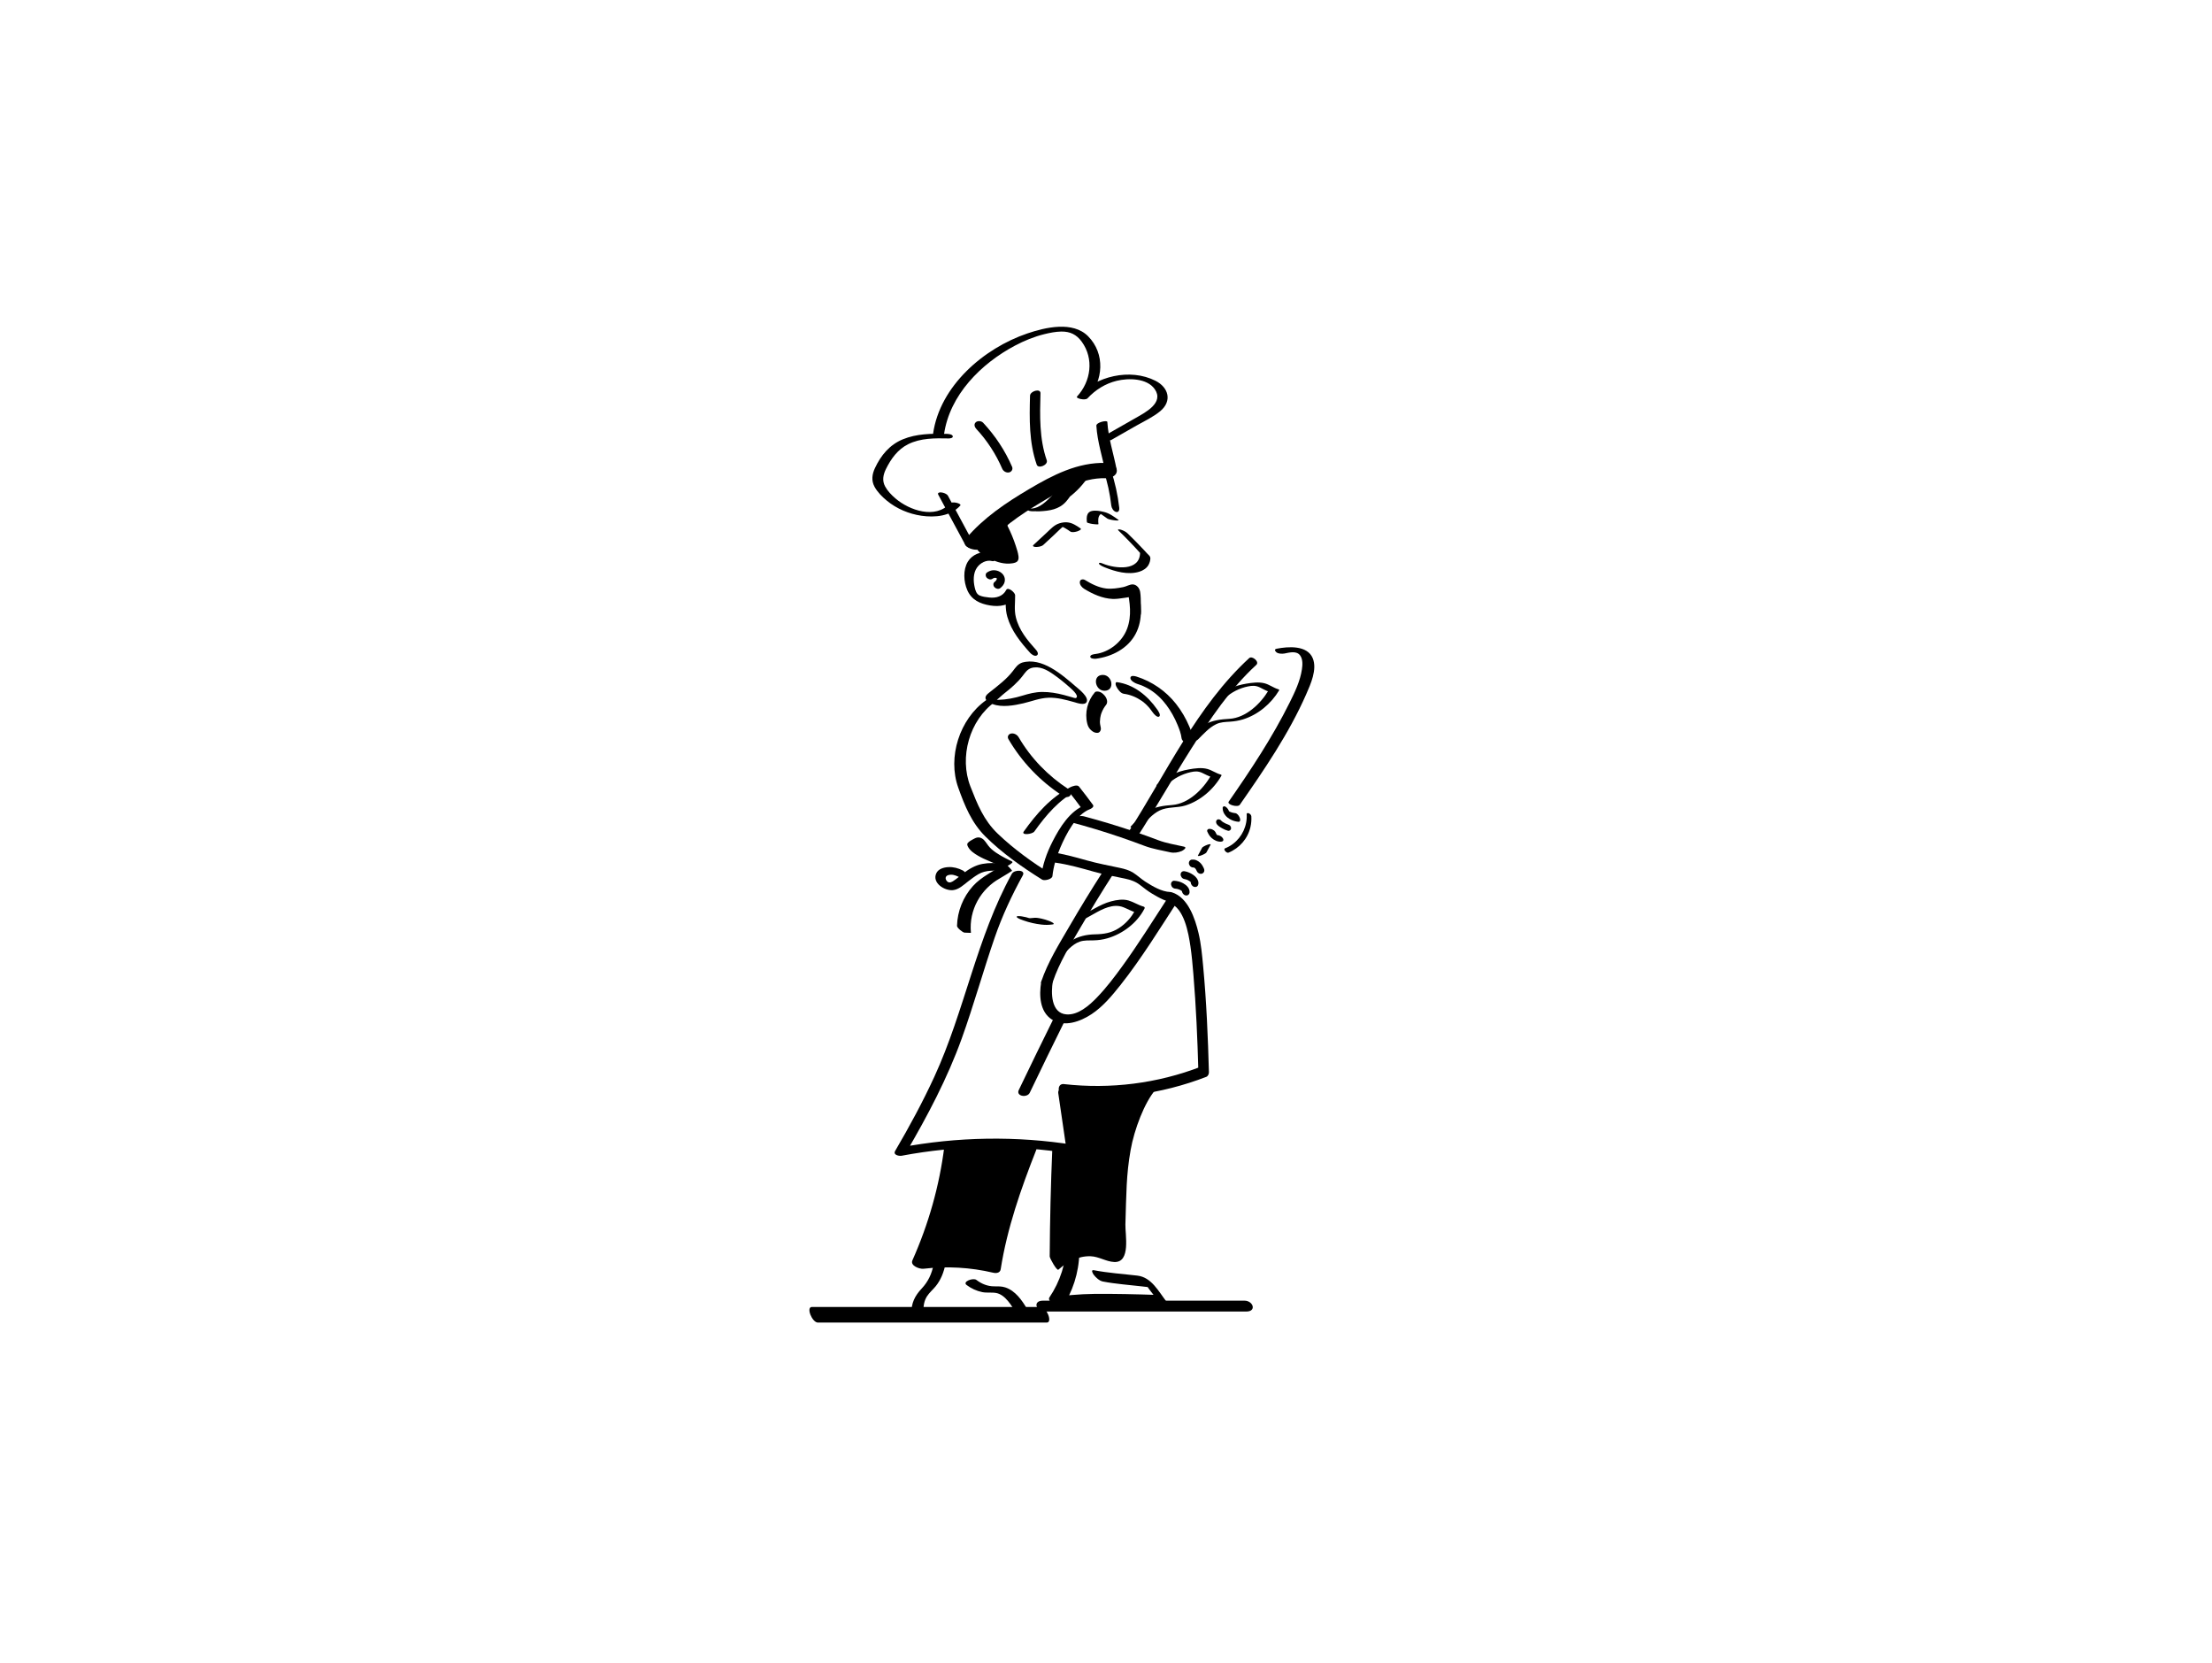
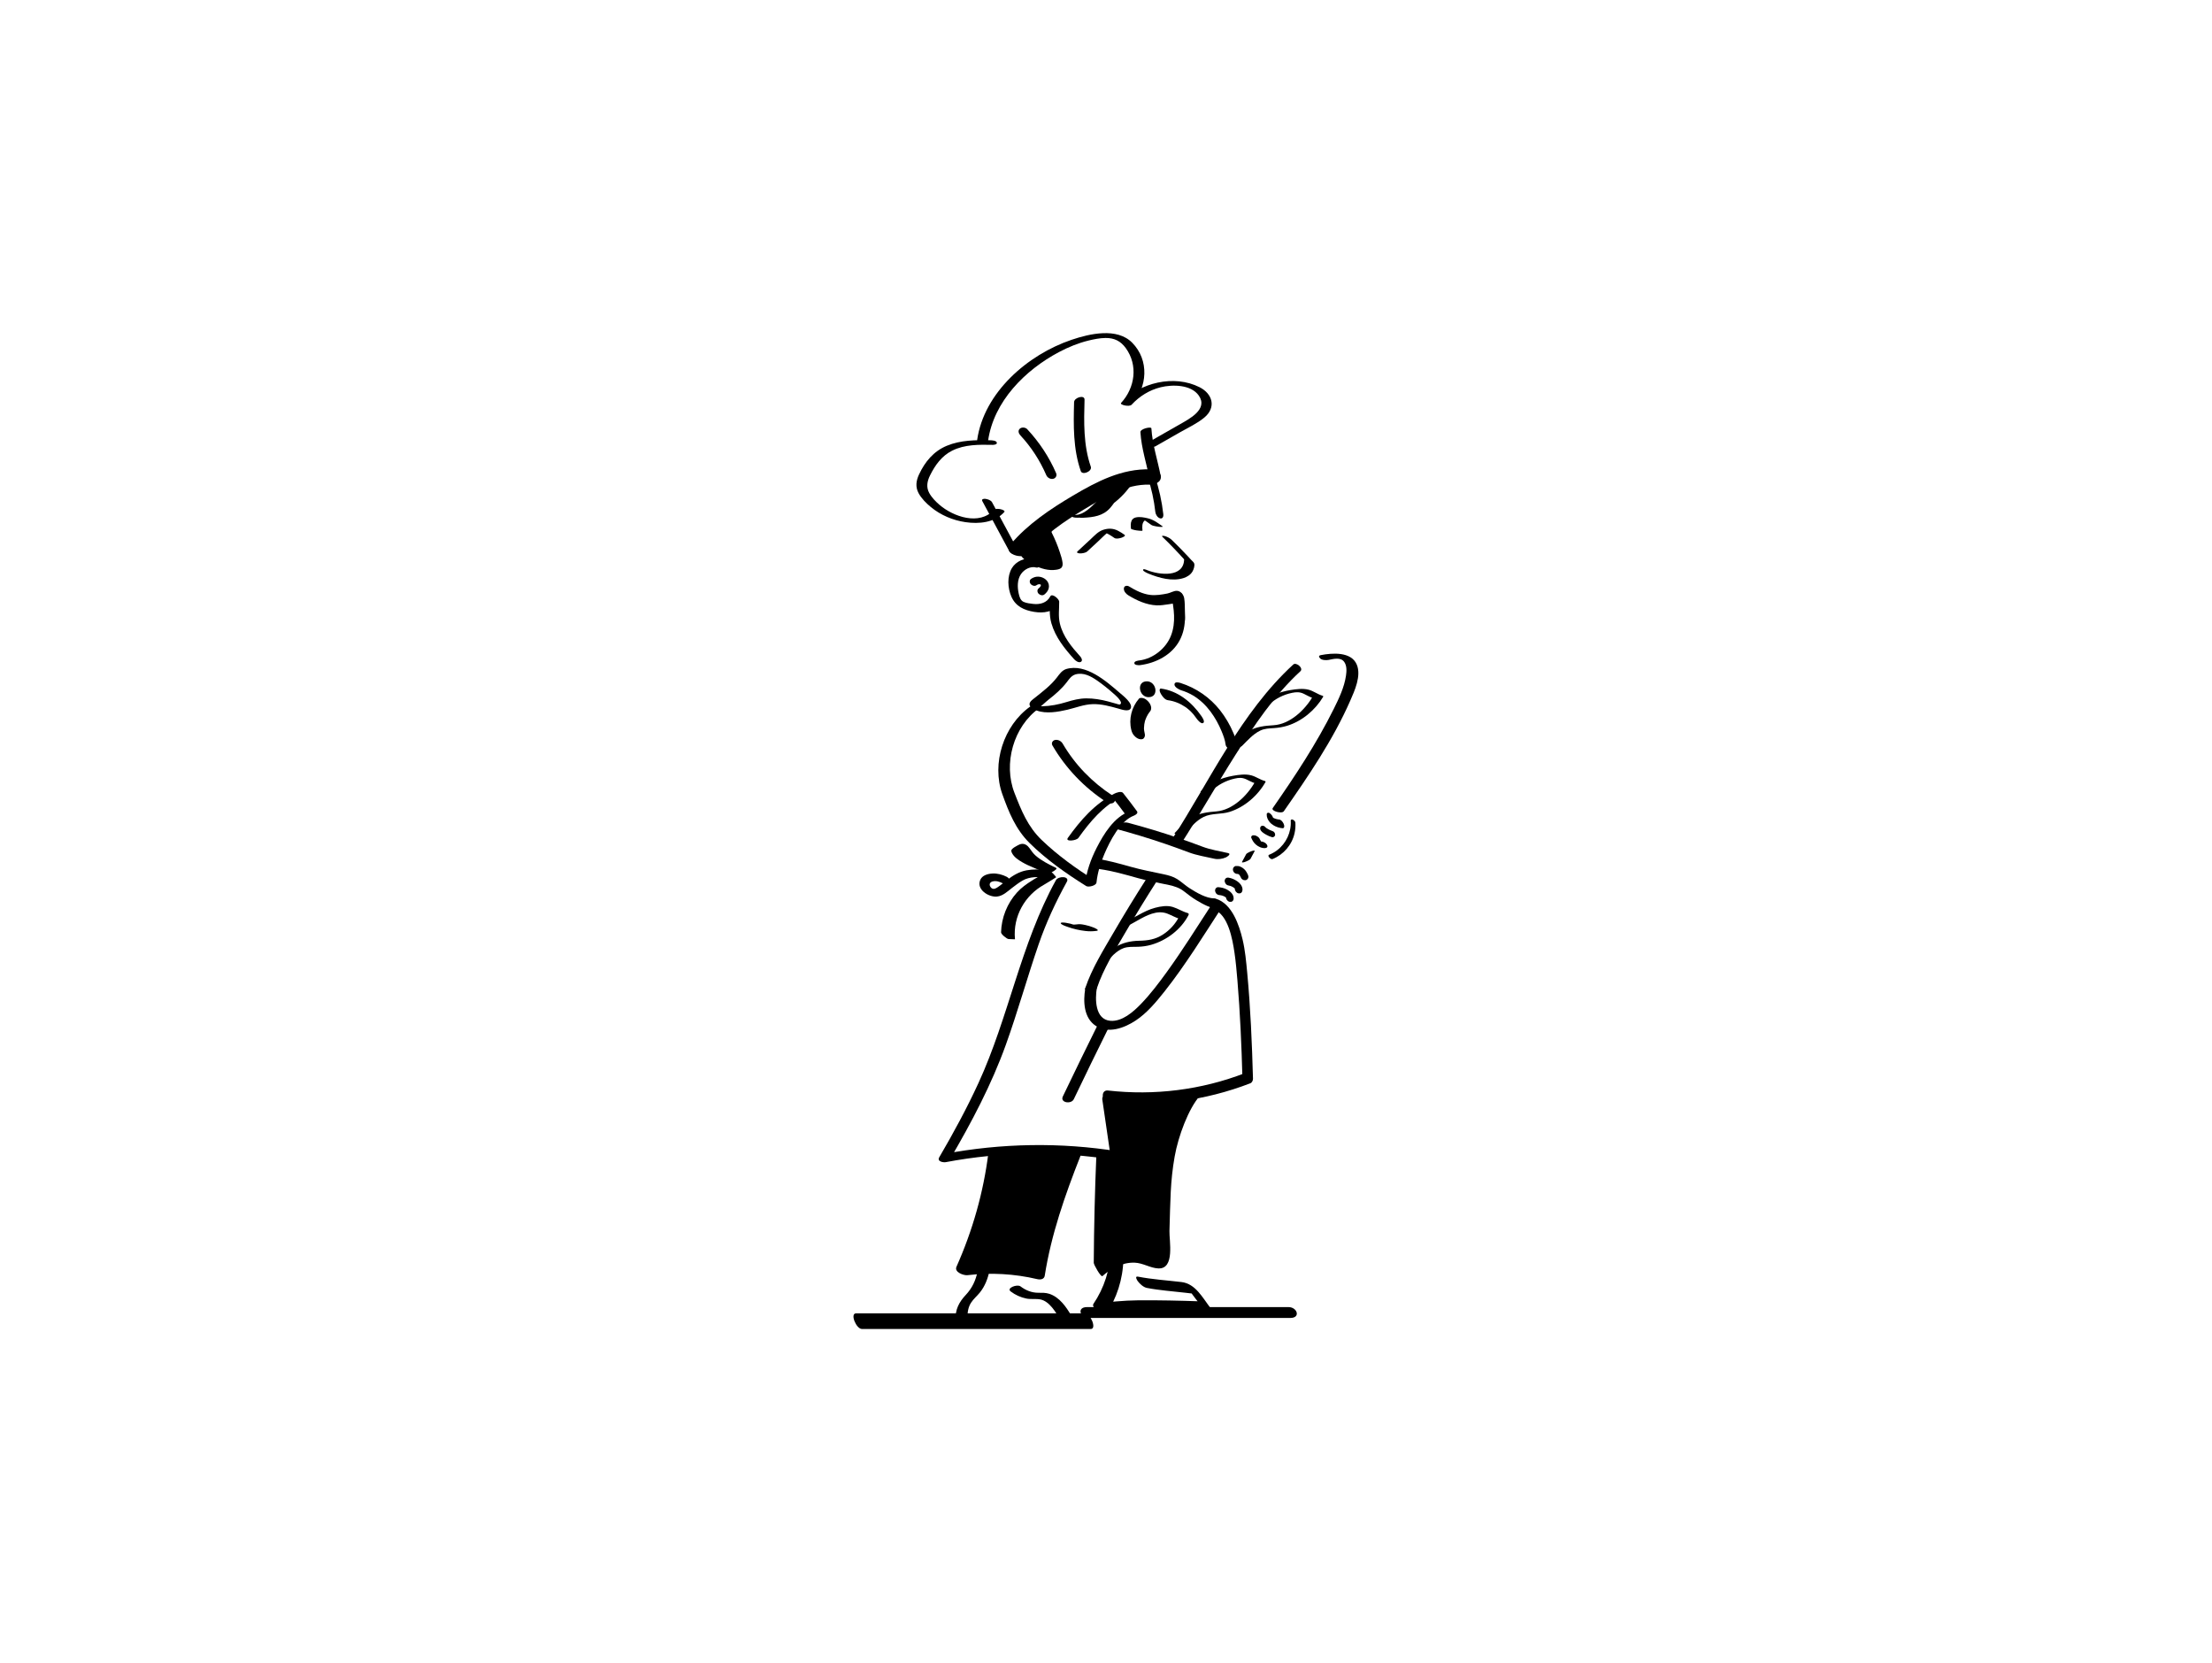
- <svg xmlns="http://www.w3.org/2000/svg" version="1.1" width="330.881" height="248.614" viewBox="0 0 330.881 248.614">
+ <svg xmlns="http://www.w3.org/2000/svg" version="1.1" width="330.881" height="248.614" viewBox="-6.59 -0.96 330.881 248.614">
  <defs>
    <clipPath id="clip_1">
      <path transform="matrix(1,0,0,-1,0,248.614)" d="M0 248.614H330.881V0H0Z" />
    </clipPath>
  </defs>
  <g>
    <g clip-path="url(#clip_1)">
      <path transform="matrix(1,0,0,-1,153.1267,137.6552)" d="M0 0C.857-.307 1.76-.506 2.664-.609 3.191-.669 3.729-.669 4.254-.596 4.361-.582 4.565-.581 4.468-.424 4.395-.353 4.312-.296 4.219-.254 4.088-.179 3.951-.116 3.808-.065 3.427 .082 3.033 .203 2.634 .287 2.509 .311 2.384 .335 2.26 .359 2.068 .394 1.876 .411 1.682 .41 1.489 .384 1.295 .365 1.1 .359 1.019 .356 .879 .331 .801 .357 .856 .355 .91 .353 .965 .351 .934 .352 .904 .353 .874 .355 .828 .358 .783 .361 .737 .365 .692 .369 .647 .374 .602 .379 .399 .4 .945 .329 .744 .361 .699 .368 .655 .376 .61 .383 .91 .324 .99 .309 .85 .337L.806 .346C.776 .353 .747 .359 .717 .366 .825 .34 .932 .313 1.039 .286 .996 .299 .951 .31 .907 .322 .677 .384 1.379 .174 1.115 .261 1.064 .277 1.013 .295 .963 .313 .587 .448 .167 .547-.227 .609-.376 .638-.526 .654-.677 .655-.778 .666-.878 .66-.978 .636L-1.053 .577C-1.034 .483-.977 .417-.882 .379-.613 .206-.298 .107 0 0" />
      <path transform="matrix(1,0,0,-1,169.9973,125.3444)" d="M0 0C2.834 4.402 5.399 8.971 8.202 13.393 11.018 17.837 14.029 22.342 17.928 25.92 18.445 26.394 17.294 27.325 16.87 26.936 9.044 19.756 4.432 9.652-1.24 .844-1.58 .316-.338-.524 0 0" />
      <path transform="matrix(1,0,0,-1,157.4795,146.8417)" d="M0 0C.967 2.897 2.669 5.613 4.199 8.236 5.76 10.914 7.381 13.561 9.057 16.17 9.532 16.908 7.813 16.994 7.473 16.466 5.757 13.796 4.1 11.088 2.505 8.345 .966 5.697-.755 2.957-1.73 .036-1.962-.66-.208-.624 0 0" />
      <path transform="matrix(1,0,0,-1,185.4476,120.3591)" d="M0 0C3.66 5.255 7.349 10.642 9.936 16.529 10.6 18.042 11.614 20.257 10.917 21.929 10.094 23.904 7.221 23.682 5.54 23.35 5.146 23.273 5.247 23.049 5.453 22.843 5.711 22.585 6.358 22.567 6.689 22.632 7.446 22.781 8.515 23.08 9.042 22.329 9.449 21.749 9.398 20.938 9.301 20.275 9.048 18.537 8.249 16.871 7.475 15.314 4.883 10.098 1.671 5.251-1.653 .479-1.966 .029-.292-.42 0 0" />
      <path transform="matrix(1,0,0,-1,180.4662,127.4675)" d="M0 0C.215 .379 .411 .767 .618 1.149 .659 1.226 .548 1.227 .507 1.226 .375 1.222 .217 1.166 .096 1.121-.072 1.057-.241 .985-.394 .891-.483 .837-.603 .776-.654 .681-.861 .299-1.058-.089-1.272-.468-1.315-.545-1.2-.545-1.162-.544-1.029-.541-.871-.485-.75-.439-.582-.376-.414-.304-.26-.21-.171-.155-.053-.094 0 0" />
      <path transform="matrix(1,0,0,-1,155.7452,146.8915)" d="M0 0C-.322-1.908-.23-4.383 1.579-5.559 3.454-6.777 5.856-5.878 7.539-4.766 9.242-3.64 10.6-1.999 11.859-.415 13.466 1.608 14.936 3.738 16.367 5.887 17.691 7.876 18.962 9.898 20.268 11.899 20.869 12.819 19.271 13.131 18.815 12.433 16.641 9.104 14.541 5.728 12.208 2.506 10.998 .834 9.741-.831 8.302-2.315 7.17-3.483 5.514-4.939 3.773-4.804 1.446-4.624 1.458-1.526 1.739 .136 1.889 1.027 .137 .81 0 0" />
      <path transform="matrix(1,0,0,-1,158.6938,143.1151)" d="M0 0C.826 .826 1.661 1.885 2.795 2.29 3.48 2.535 4.229 2.47 4.944 2.492 5.616 2.513 6.271 2.604 6.918 2.788 9.222 3.443 11.395 5.082 12.498 7.226 12.58 7.384 12.525 7.497 12.356 7.544 11.588 7.754 10.906 8.216 10.14 8.447 9.295 8.701 8.348 8.545 7.511 8.325 5.734 7.858 4.319 6.706 2.634 6.052 2.447 5.979 1.918 5.681 2.04 5.408 2.166 5.127 2.746 5.357 2.916 5.423 4.344 5.978 5.559 6.979 7.03 7.44 7.816 7.687 8.578 7.742 9.351 7.442 9.982 7.197 10.574 6.837 11.229 6.658 11.181 6.764 11.134 6.869 11.087 6.975 10.532 5.899 9.701 4.987 8.684 4.326 7.551 3.59 6.424 3.419 5.095 3.392 3.814 3.366 2.607 3.097 1.51 2.413 .462 1.759-.372 .846-1.239-.021-1.472-.254-1.329-.452-1.04-.465-.675-.483-.251-.251 0 0" />
      <path transform="matrix(1,0,0,-1,170.7342,123.5706)" d="M0 0C.834 .86 1.641 1.838 2.737 2.373 3.918 2.949 5.342 2.724 6.595 3.119 8.843 3.826 10.82 5.547 11.974 7.582 12.021 7.665 11.962 7.717 11.876 7.74 11.174 7.926 10.573 8.383 9.87 8.577 8.997 8.818 7.976 8.671 7.101 8.515 5.334 8.201 3.566 7.467 2.279 6.187 2.094 6.003 2.834 5.977 2.881 5.978 3.172 5.981 3.657 5.999 3.882 6.223 4.825 7.161 6.078 7.812 7.374 8.101 7.994 8.239 8.458 8.268 9.04 8.016 9.514 7.81 9.968 7.522 10.47 7.389 10.437 7.441 10.404 7.494 10.371 7.546 9.235 5.542 7.044 3.387 4.63 3.192 3.358 3.09 2.119 2.949 .994 2.294-.019 1.706-.797 .795-1.603-.036-1.785-.224-1.051-.246-1.001-.246-.715-.242-.219-.226 0 0" />
      <path transform="matrix(1,0,0,-1,179.2076,110.5755)" d="M0 0C.832 .823 1.638 1.76 2.71 2.277 3.375 2.598 4.045 2.604 4.766 2.653 5.437 2.698 6.096 2.802 6.739 3.001 8.966 3.69 10.942 5.343 12.127 7.335 12.177 7.419 12.111 7.469 12.028 7.493 11.291 7.707 10.673 8.213 9.922 8.401 9.07 8.615 8.082 8.481 7.226 8.34 5.469 8.048 3.709 7.349 2.406 6.106 2.217 5.926 2.963 5.896 3.008 5.897 3.305 5.901 3.776 5.921 4.009 6.143 4.958 7.048 6.212 7.674 7.496 7.93 8.118 8.055 8.611 8.068 9.189 7.805 9.664 7.589 10.118 7.288 10.623 7.142 10.59 7.194 10.557 7.247 10.524 7.299 9.345 5.317 7.131 3.231 4.717 3.083 3.432 3.004 2.186 2.88 1.04 2.242 .017 1.674-.781 .778-1.603-.036-1.789-.22-1.048-.246-1.001-.246-.71-.242-.226-.224 0 0" />
      <path transform="matrix(1,0,0,-1,147.5001,104.7098)" d="M0 0C-3.967-2.816-5.79-8.522-4.162-13.074-3.197-15.777-2.169-18.333-.094-20.387 2.424-22.88 5.396-24.964 8.391-26.835 8.724-27.043 9.877-26.781 9.927-26.307 10.083-24.826 10.531-23.377 11.119-22.013 11.946-20.097 13.455-17.081 15.525-16.302 15.76-16.214 16.201-15.941 15.987-15.648 15.31-14.723 14.616-13.812 13.903-12.915 13.635-12.578 12.849-12.887 12.582-13.026 9.654-14.554 7.536-16.982 5.638-19.64 5.212-20.237 6.916-20.064 7.225-19.631 8.985-17.165 10.914-14.892 13.635-13.473 13.195-13.51 12.754-13.547 12.314-13.584 13.027-14.481 13.721-15.391 14.398-16.316 14.551-16.098 14.705-15.88 14.859-15.662 12.547-16.532 11.022-19.025 9.949-21.124 9.086-22.812 8.42-24.658 8.22-26.553 8.732-26.377 9.244-26.201 9.756-26.025 6.93-24.26 4.164-22.276 1.752-19.967-.354-17.952-1.303-15.561-2.341-12.902-4.039-8.551-2.502-2.97 1.364-.226 1.702 .014 1.477 .23 1.208 .335 .842 .479 .288 .204 0 0" />
      <path transform="matrix(1,0,0,-1,159.8405,118.023)" d="M0 0C-3.057 1.991-5.628 4.624-7.47 7.78-7.689 8.156-8.159 8.412-8.598 8.328-8.987 8.253-9.211 7.861-9 7.5-7.02 4.106-4.265 1.221-.973-.924-.643-1.138-.122-1.309 .207-.991 .508-.7 .308-.201 0 0" />
      <path transform="matrix(1,0,0,-1,151.351,130.6789)" d="M0 0C-5.274-9.557-7.037-20.451-11.58-30.324-13.332-34.13-15.332-37.816-17.447-41.431-17.811-42.054-16.848-42.225-16.467-42.153-8.14-40.577 .4-40.48 8.767-41.819 9.274-41.9 10.008-41.553 9.921-40.957 9.501-38.079 9.081-35.201 8.661-32.323 8.542-31.507 6.822-31.927 6.945-32.77 7.365-35.648 7.785-38.527 8.205-41.405 8.59-41.118 8.974-40.83 9.359-40.543 .684-39.154-8.154-39.303-16.784-40.937-16.458-41.177-16.132-41.418-15.805-41.658-12.612-36.2-9.624-30.554-7.479-24.591-5.692-19.625-4.287-14.534-2.566-9.548-1.452-6.32-.007-3.215 1.642-.227 2.114 .628 .378 .684 0 0" />
      <path transform="matrix(1,0,0,-1,159.1288,163.794)" d="M0 0C7.236-.818 14.521 .134 21.313 2.758 21.565 2.855 21.715 3.188 21.708 3.442 21.562 8.742 21.339 14.05 20.841 19.33 20.686 20.973 20.536 22.641 20.155 24.25 19.636 26.438 18.582 29.587 16.194 30.344 15.149 30.676 14.831 29.067 15.784 28.764 18.009 28.058 18.653 24.247 18.945 22.258 19.147 20.885 19.266 19.499 19.382 18.117 19.785 13.289 19.994 8.443 20.128 3.6 20.26 3.828 20.391 4.056 20.523 4.284 13.994 1.762 6.96 .89 .009 1.676-1.052 1.796-.977 .11 0 0" />
      <path transform="matrix(1,0,0,-1,157.64,152.2415)" d="M0 0C-1.773-3.575-3.522-7.162-5.245-10.761-5.699-11.708-3.989-11.973-3.605-11.171-1.882-7.571-.133-3.984 1.64-.409 2.106 .53 .395 .796 0 0" />
      <path transform="matrix(1,0,0,-1,142.3761,171.7393)" d="M0 0C-.192-1.571-.458-3.221-.818-4.937-1.809-9.66-3.273-13.765-4.81-17.193-1.146-16.741 2.608-16.953 6.19-17.816 6.332-16.899 6.537-15.716 6.834-14.346 6.834-14.346 7.204-12.633 7.734-10.733 8.945-6.386 11.252-.513 11.533 .2 9.127 .405 6.428 .48 3.493 .311 2.275 .241 1.11 .134 0 0" />
      <path transform="matrix(1,0,0,-1,141.2554,171.4797)" d="M0 0C-.736-5.875-2.364-11.591-4.773-16.997-5.136-17.812-3.687-18.32-3.124-18.254 .377-17.842 3.893-18.043 7.324-18.849 7.787-18.958 8.347-18.874 8.431-18.335 9.396-12.186 11.462-6.288 13.738-.515 14.028 .22 12.887 .711 12.353 .755 8.422 1.079 4.472 1.002 .556 .541 .03 .479-.105-.009 .153-.416 .456-.892 1.149-1.124 1.686-1.06 5.431-.619 9.197-.564 12.955-.874L11.57 .396C9.242-5.509 7.177-11.527 6.19-17.816 6.559-17.644 6.928-17.473 7.297-17.302 3.505-16.412-.387-16.197-4.255-16.652-3.705-17.071-3.155-17.49-2.606-17.909-.141-12.379 1.489-6.527 2.241-.519 2.356 .399 .138 1.106 0 0" />
      <path transform="matrix(1,0,0,-1,171.0448,162.1634)" d="M0 0C-1.973-.308-3.863-.609-5.874-.687-7.864-.765-9.835-.614-11.799-.281-11.862-.252-11.894-.273-11.896-.341-11.64-2.342-11.385-4.343-11.129-6.344-11.066-6.844-11.002-7.345-10.938-7.845-10.891-8.213-10.612-9.043-10.746-9.346-11.071-10.08-13.002-9.57-13.608-9.517-13.625-9.515-13.629-9.536-13.624-9.569-13.627-9.575-13.633-9.574-13.634-9.583-13.862-14.962-13.992-20.344-14.026-25.727-14.027-25.997-12.957-27.915-12.725-27.707-11.395-26.517-9.751-25.643-7.919-25.7-6.667-25.739-5.584-26.507-4.367-26.561-1.856-26.671-2.748-22.411-2.702-20.962-2.559-16.399-2.587-13.567-1.921-9.813-1.38-6.765 .144-2.685 1.841-.753 1.988-.587 .416 .065 0 0" />
      <path transform="matrix(1,0,0,-1,139.6472,189.1243)" d="M0 0C-.273-1.381-.808-2.535-1.771-3.561-2.787-4.643-3.368-5.764-3.294-7.285-3.284-7.5-2.932-7.59-2.774-7.599 2.503-7.888 7.751-7.334 13.027-7.447 13.361-7.454 14.312-7.163 14.02-6.667 13.249-5.356 12.249-3.896 10.727-3.399 10.179-3.219 9.633-3.24 9.063-3.239 8.066-3.236 7.19-2.871 6.401-2.277 5.93-1.923 4.259-2.526 4.943-3.041 5.638-3.563 6.431-3.931 7.285-4.103 7.978-4.243 8.689-4.108 9.37-4.234 10.737-4.489 11.709-6.173 12.339-7.244 12.67-6.984 13.001-6.724 13.332-6.464 8.206-6.354 3.103-6.908-2.022-6.627-1.849-6.732-1.676-6.837-1.502-6.941-1.539-6.181-1.405-5.393-.992-4.741-.629-4.169-.094-3.734 .33-3.211 1.1-2.258 1.54-1.106 1.775 .086 1.915 .792 .12 .608 0 0" />
      <path transform="matrix(1,0,0,-1,159.5385,185.9733)" d="M0 0C-.066-2.891-.951-5.668-2.573-8.063-2.934-8.597-1.29-9.772-.833-9.723 1.361-9.489 3.557-9.246 5.765-9.228 8.871-9.201 11.979-9.276 15.083-9.382 15.446-9.395 14.986-8.727 14.95-8.681 13.763-7.148 12.713-5.037 10.604-4.788 8.439-4.532 6.235-4.395 4.094-3.979 3.572-3.877 3.936-4.486 4.073-4.669 4.372-5.067 4.913-5.566 5.425-5.666 7.331-6.036 9.284-6.162 11.211-6.39 11.521-6.426 11.833-6.459 12.143-6.499 12.225-6.51 12.497-6.563 12.515-6.552 12.413-6.617 11.462-5.439 11.849-6.068 12.347-6.879 12.996-7.624 13.577-8.375 13.533-8.141 13.489-7.907 13.444-7.673 10.34-7.567 7.233-7.492 4.127-7.519 1.918-7.537-.277-7.78-2.472-8.014-1.892-8.567-1.312-9.121-.732-9.674 .925-7.227 1.844-4.352 1.912-1.397 1.922-.935 1.291-.44 .959-.201 .838-.114 .01 .426 0 0" />
      <path transform="matrix(1,0,0,-1,156.28,196.1305)" d="M0 0H30.144C31.731 0 31.176 1.624 29.874 1.624H-.27C-1.857 1.624-1.302 0 0 0" />
      <path transform="matrix(1,0,0,-1,122.349,197.782)" d="M0 0H34.224C35.148 0 34.197 2.336 33.331 2.336H-.893C-1.817 2.336-.866 0 0 0" />
      <path transform="matrix(1,0,0,-1,150.1953,129.5983)" d="M0 0C-.001-.001-.002-.002-.003-.003L.883 .57C.881 .569 .88 .568 .878 .568 .991 .609 1.104 .651 1.216 .692 1.173 .685 1.079 .737 1.008 .768 .816 .853 .626 .945 .434 1.032-.148 1.299-.742 1.538-1.329 1.793-1.922 2.051-2.506 2.347-3.037 2.718-3.345 2.934-3.656 3.168-3.886 3.468-3.999 3.614-4.105 3.785-4.16 3.963-4.17 3.995-4.174 4.092-4.19 4.121-4.221 4.178-4.067 4.25-4.246 4.114-4.51 3.95-4.775 3.785-5.039 3.621-5.331 3.477-5.2 3.561-5.057 3.557-5.014 3.556-4.971 3.552-4.929 3.545-4.739 3.513-4.57 3.411-4.426 3.287-4.232 3.119-4.093 2.911-3.959 2.696-3.6 2.122-3.071 1.678-2.519 1.297-1.991 .934-1.427 .626-.855 .338-.668 .244-.48 .154-.295 .057-.237 .027-.181-.012-.122-.04-.083-.058-.067-.113-.053-.062-.093-.208 .437 .075 .478 .097 .652 .191 .822 .295 .983 .41 1.057 .464 1.228 .557 1.253 .648 1.291 .786 .876 .923 .782 .97 .363 1.179-.055 1.39-.461 1.625-.954 1.91-1.435 2.225-1.864 2.601-2.241 2.933-2.496 3.31-2.782 3.714-3.063 4.111-3.49 4.437-4.001 4.353-4.225 4.317-4.434 4.204-4.632 4.097-4.901 3.951-5.217 3.781-5.422 3.546-5.585 3.36-5.487 3.141-5.381 2.943-5.073 2.365-4.453 1.958-3.902 1.635-3.361 1.317-2.792 1.061-2.213 .821-1.601 .567-.999 .291-.395 .016-.297-.029-.174-.106-.064-.116 .062-.127 .201-.044 .309 .008 .604 .15 .981 .335 1.2 .585 1.401 .815 .946 .602 .886 .573 .596 .433 .217 .249 0 0" />
      <path transform="matrix(1,0,0,-1,150.2166,129.2252)" d="M0 0C-1.578-1.064-3.391-1.853-4.682-3.283-6.152-4.911-7.004-7.044-7.063-9.235-7.071-9.526-6.212-10.231-5.934-10.243-5.631-10.255-5.329-10.267-5.027-10.279-4.985-10.286-4.97-10.269-4.984-10.228-5.297-6.861-3.512-3.684-.567-2.076-.558-2.071-1.442-.914-1.739-1.076-2.989-1.759-4.081-2.741-4.864-3.933-5.496-4.896-5.917-5.99-6.096-7.128-6.169-7.594-6.202-8.066-6.198-8.538-6.197-8.706-6.131-8.972-6.174-9.132-6.218-9.297-6.267-9.249-6.477-9.249-6.658-9.25-6.84-9.235-7.021-9.227-6.644-9.563-6.267-9.899-5.891-10.235-5.831-8.042-4.978-5.914-3.51-4.283-2.221-2.852-.404-2.064 1.172-1 1.218-.969 .252 .17 0 0" />
      <path transform="matrix(1,0,0,-1,149.9578,129.1484)" d="M0 0C-.991 .111-2.019 .139-3.004-.044-4.086-.246-4.988-.794-5.858-1.449-6.378-1.842-6.873-2.297-7.425-2.645-7.792-2.876-8.16-2.905-8.408-2.491-8.62-2.139-8.472-1.821-8.091-1.712-7.579-1.567-7.067-1.726-6.61-1.956-6.31-2.107-5.807-2.122-5.595-1.814-5.377-1.496-5.669-1.156-5.947-1.016-6.616-.679-7.364-.476-8.116-.522-8.792-.563-9.604-.783-9.907-1.453-10.562-2.898-8.651-4.092-7.413-3.966-6.527-3.876-5.826-3.187-5.154-2.668-4.659-2.286-4.161-1.909-3.621-1.589-2.513-.933-1.106-1.005 .131-1.143 .453-1.179 .848-.974 .822-.612 .794-.222 .322-.036 0 0" />
      <path transform="matrix(1,0,0,-1,157.8575,129.0005)" d="M0 0C1.977-.278 3.885-.828 5.803-1.365 7.332-1.793 8.869-2.054 10.417-2.389 11.208-2.56 11.977-2.806 12.624-3.306 13.238-3.78 13.832-4.254 14.5-4.653 15.507-5.254 16.749-5.956 17.955-5.995 17.903-5.993 17.627-4.407 17.195-4.393 15.905-4.351 14.541-3.529 13.484-2.857 12.842-2.449 12.293-1.913 11.654-1.508 11.052-1.126 10.347-.934 9.657-.787 7.987-.43 6.339-.126 4.69 .339 2.891 .847 1.094 1.341-.76 1.602-.649 1.587-.464 .065 0 0" />
      <path transform="matrix(1,0,0,-1,160.1453,122.9393)" d="M0 0C2.515-.671 5.008-1.422 7.472-2.263 8.673-2.673 9.868-3.103 11.054-3.553 12.277-4.017 13.618-4.221 14.892-4.514 15.455-4.643 16.091-4.554 16.621-4.326 16.809-4.245 17.521-3.799 16.954-3.669 15.681-3.376 14.338-3.172 13.116-2.708 11.93-2.258 10.735-1.828 9.534-1.418 7.07-.577 4.577 .174 2.062 .845 1.51 .992 .851 .88 .333 .657 .132 .571-.557 .148 0 0" />
      <path transform="matrix(1,0,0,-1,175.8577,132.8901)" d="M0 0C.009-.001 .019-.001 .028-.002-.02 .002-.069 .005-.117 .009 .099-.008 .31-.051 .515-.12 .467-.104 .42-.087 .372-.071 .558-.136 .736-.221 .903-.326 .858-.298 .814-.27 .769-.242 .855-.297 .937-.358 1.011-.43 .972-.39 .933-.35 .894-.31 .94-.358 .982-.408 1.018-.464 .988-.417 .959-.369 .93-.321 .955-.363 .974-.405 .99-.451 .973-.401 .957-.35 .94-.3 .949-.331 .955-.361 .958-.393 .954-.342 .95-.292 .946-.242 .948-.266 .948-.289 .947-.314 .939-.469 1.001-.637 1.096-.758 1.186-.874 1.341-.987 1.491-1.011 1.63-1.032 1.788-1.021 1.9-.923 2.012-.826 2.077-.697 2.084-.547 2.114 .078 1.63 .52 1.131 .802 .709 1.041 .24 1.15-.24 1.182-.373 1.19-.532 1.082-.603 .979-.681 .864-.709 .691-.677 .557-.639 .399-.556 .242-.423 .144L-.289 .059C-.197 .015-.101-.005 0 0" />
      <path transform="matrix(1,0,0,-1,177.1461,131.4493)" d="M0 0C.134-.023 .265-.055 .394-.098 .346-.082 .299-.066 .251-.05 .436-.113 .612-.197 .778-.299 .733-.271 .689-.243 .644-.215 .778-.299 .907-.394 1.019-.506 .98-.466 .941-.426 .902-.386 .953-.439 .999-.495 1.039-.556 1.01-.509 .981-.461 .952-.414 .98-.461 1.004-.509 1.022-.561 1.006-.511 .989-.461 .973-.411 .984-.447 .992-.484 .996-.522 .992-.472 .988-.421 .984-.371 .986-.41 .985-.448 .979-.487 .957-.63 1.043-.823 1.128-.931 1.218-1.047 1.373-1.16 1.523-1.183 1.662-1.205 1.82-1.193 1.932-1.096 2.05-.993 2.093-.873 2.116-.72 2.163-.412 2.022-.094 1.844 .148 1.708 .334 1.524 .494 1.334 .624 .946 .889 .515 1.082 .05 1.16-.092 1.184-.243 1.164-.36 1.073-.468 .988-.543 .835-.544 .697-.545 .386-.322 .054 0 0" />
      <path transform="matrix(1,0,0,-1,178.586,129.723)" d="M0 0C.012 .001 .025 .001 .037 .002-.013 0-.063-.002-.113-.003-.045-.002 .021-.01 .087-.024 .037-.013-.013-.002-.063 .009 .009-.008 .077-.034 .143-.066 .096-.042 .048-.018 .001 .006 .077-.033 .147-.08 .213-.135 .171-.099 .128-.062 .086-.026 .168-.096 .239-.177 .303-.264 .27-.219 .237-.173 .205-.128 .309-.275 .39-.435 .465-.598 .529-.737 .692-.864 .833-.914 .964-.961 1.148-.967 1.274-.899 1.405-.827 1.517-.711 1.548-.56 1.582-.4 1.552-.258 1.484-.111 1.425 .017 1.363 .144 1.288 .264 1.187 .424 1.073 .589 .93 .715 .75 .874 .576 .997 .351 1.087 .134 1.174-.086 1.191-.316 1.177-.455 1.168-.609 1.045-.676 .93-.748 .808-.77 .629-.727 .492-.679 .337-.585 .186-.442 .1-.395 .076-.347 .052-.3 .029-.202-.006-.102-.016 0 0" />
      <path transform="matrix(1,0,0,-1,184.7163,121.5891)" d="M0 0C-.056 .004-.111 .009-.166 .016-.128 .011-.089 .005-.051 0-.3 .034-.542 .103-.771 .207-.729 .188-.687 .169-.645 .15-.725 .187-.804 .228-.879 .273-.915 .294-.951 .316-.985 .34-1.008 .355-1.075 .404-.981 .335-.885 .264-.957 .318-.976 .333-1.005 .358-1.104 .456-1.004 .354-.91 .257-.972 .323-.991 .345-1.051 .415-.916 .239-.919 .245-.926 .255-.932 .265-.938 .276-.957 .308-.947 .289-.909 .221-.873 .151-.863 .133-.878 .166-.9 .218-.887 .18-.837 .052-.857 .128-.824-.037-.824-.037-.822-.015-.828 .011-.828 .034-.829-.012-.83-.058-.831-.104-.831-.096-.831-.088-.83-.08-.822 .087-.849 .229-.917 .384-.989 .546-1.111 .73-1.25 .844-1.346 .922-1.486 1.034-1.619 1.011-1.728 .992-1.819 .914-1.825 .795-1.836 .564-1.799 .361-1.712 .146-1.637-.041-1.523-.214-1.397-.37-1.222-.587-.994-.764-.754-.904-.342-1.143 .109-1.276 .583-1.307 .7-1.315 .771-1.184 .789-1.091 .816-.946 .762-.755 .702-.627 .571-.349 .334-.022 0 0" />
      <path transform="matrix(1,0,0,-1,183.7099,123.3052)" d="M0 0C-.029 .007-.057 .016-.085 .025-.047 .012-.009 0 .029-.013-.261 .082-.54 .226-.799 .386-.763 .364-.727 .341-.691 .319-.816 .397-.94 .481-1.045 .585-1.013 .553-.982 .522-.95 .49-.976 .517-1.001 .545-1.022 .576-1.153 .762-1.48 .867-1.666 .702-1.869 .521-1.827 .249-1.685 .046-1.596-.081-1.468-.188-1.343-.279-1.194-.388-1.034-.484-.872-.573-.607-.719-.322-.852-.027-.927 .207-.986 .443-.79 .441-.552 .439-.285 .256-.065 0 0" />
      <path transform="matrix(1,0,0,-1,182.0393,124.8847)" d="M0 0C-.037-.002-.073-.002-.109 0-.057-.003-.005-.007 .047-.01-.001-.006-.049 .002-.096 .014-.04-.001 .017-.015 .073-.029 .026-.016-.019-.001-.064 .018-.007-.007 .051-.032 .109-.057 .059-.034 .011-.009-.035 .02 .018-.014 .071-.047 .124-.081 .073-.048 .026-.012-.019 .028 .024-.011 .067-.049 .111-.088 .055-.037 .004 .019-.043 .078-.011 .037 .022-.004 .054-.045-.055 .096-.139 .254-.215 .415-.195 .373-.175 .331-.156 .289-.164 .307-.172 .324-.18 .341-.202 .412-.237 .474-.287 .528-.335 .598-.394 .657-.464 .705-.6 .808-.794 .903-.965 .923-1.092 .939-1.264 .95-1.367 .858-1.452 .782-1.504 .658-1.452 .545-1.374 .377-1.298 .206-1.199 .049-1.085-.133-.947-.297-.787-.439-.411-.774 .099-1.012 .611-.981 .728-.974 .87-.934 .93-.821 .988-.712 .946-.563 .883-.467 .789-.324 .651-.203 .498-.127 .345-.051 .173 .01 0 0" />
      <path transform="matrix(1,0,0,-1,170.073,102.2571)" d="M0 0C.322-.101 .64-.215 .95-.349 .774-.273 1.02-.384 1.063-.404 1.161-.45 1.258-.498 1.355-.547 1.549-.646 1.719-.739 1.845-.815 2.853-1.429 3.697-2.239 4.404-3.182 5.085-4.091 5.636-5.091 6.069-6.14 6.332-6.775 6.589-7.447 6.67-8.135 6.722-8.575 7.281-8.881 7.652-9.012 7.855-9.083 8.618-9.249 8.566-8.808 8.469-7.983 8.159-7.16 7.837-6.401 7.324-5.188 6.648-4.026 5.832-2.991 4.328-1.085 2.247 .351-.069 1.081-.333 1.164-.957 1.316-.983 .876-1.006 .472-.298 .094 0 0" />
      <path transform="matrix(1,0,0,-1,141.2102,64.95661)" d="M0 0C.84 5.896 5.551 10.592 10.617 13.272 12.01 14.009 13.48 14.61 15.012 14.987 15.828 15.187 16.713 15.366 17.557 15.375 18.884 15.39 19.833 14.914 20.597 13.865 22.463 11.302 21.983 7.926 19.9 5.662 19.636 5.375 21.132 5.029 21.466 5.39 22.645 6.667 24.138 7.594 25.834 8.009 27.58 8.437 30.368 8.42 31.524 6.757 32.943 4.717 30.111 3.278 28.692 2.465 27.004 1.499 25.308 .547 23.624-.425 23.128-.712 24.637-1.057 25.014-.839 26.261-.119 27.514 .59 28.766 1.301 29.956 1.977 31.281 2.59 32.339 3.466 34.163 4.978 33.594 7.021 31.637 8.011 27.831 9.938 22.72 8.716 19.9 5.662L21.466 5.39C23.863 7.997 24.134 12.066 21.555 14.67 19.275 16.972 15.183 16.014 12.47 15.095 5.937 12.882-.618 7.241-1.635 .106-1.695-.316-.068-.476 0 0" />
      <path transform="matrix(1,0,0,-1,147.3326,81.7397)" d="M0 0C2.304 2.711 5.22 4.71 8.249 6.529 11.21 8.306 14.463 10.334 18.044 10.225 18.708 10.205 19.681 10.506 19.727 11.302 19.773 12.091 18.77 12.494 18.137 12.513 13.889 12.643 10.137 10.691 6.579 8.585 3.161 6.563-.188 4.319-2.78 1.27-3.962-.121-.931-1.096 0 0" />
      <path transform="matrix(1,0,0,-1,141.532,64.8768)" d="M0 0C-2.18 .046-4.436 .026-6.483-.82-8.463-1.638-9.763-3.212-10.655-5.126-11.085-6.049-11.216-6.986-10.717-7.911-10.286-8.709-9.578-9.415-8.884-9.987-7.406-11.205-5.59-11.971-3.701-12.248-1.696-12.542 .666-12.328 2.103-10.738 2.395-10.415 .884-10.038 .547-10.412-1.609-12.798-5.51-11.44-7.582-9.663-8.173-9.156-8.752-8.568-9.127-7.879-9.602-7.008-9.431-6.123-9.01-5.269-8.253-3.736-7.256-2.34-5.698-1.558-3.825-.617-1.671-.646 .373-.689 .571-.694 1.081-.631 .981-.329 .884-.033 .225-.005 0 0" />
      <path transform="matrix(1,0,0,-1,146.0543,64.15959)" d="M0 0C1.616-1.734 2.921-3.756 3.861-5.93 4.026-6.31 4.461-6.57 4.877-6.488 5.261-6.412 5.499-6.018 5.339-5.647 4.285-3.212 2.819-1.002 1.012 .937 .747 1.221 .189 1.277-.1 1.007-.427 .7-.257 .275 0 0" />
      <path transform="matrix(1,0,0,-1,154.0768,59.1752)" d="M0 0C-.096-3.464-.154-6.993 1-10.309 1.235-10.986 2.744-10.353 2.501-9.654 1.381-6.436 1.469-2.991 1.563 .369 1.584 1.144 .019 .696 0 0" />
      <path transform="matrix(1,0,0,-1,152.3439,83.136)" d="M0 0C-.067 .514-.242 1.022-.401 1.513-.73 2.527-1.14 3.512-1.621 4.463-1.642 4.625-1.673 4.785-1.687 4.949-1.742 5.582-3.001 5.577-3.288 5.146-3.513 4.808-3.693 4.445-3.846 4.071-4.059 3.982-4.258 3.852-4.427 3.702-4.549 3.593-4.681 3.451-4.797 3.291-4.911 3.237-5.011 3.163-5.077 3.055-5.19 2.87-5.194 2.629-5.129 2.407-5.143 2.385-5.16 2.367-5.173 2.345-5.245 2.223-5.317 2.057-5.35 1.894-5.857 1.973-6.485 1.8-6.357 1.368-6.092 .474-5.007-.044-4.237-.429-3.218-.938-2.08-1.282-.931-1.104-.639-1.058-.281-.992-.103-.727 .039-.517 .032-.243 0 0" />
      <path transform="matrix(1,0,0,-1,147.9199,82.66631)" d="M0 0C-1.162 .316-2.533-.304-3.147-1.329-3.884-2.559-3.782-4.305-3.227-5.588-2.592-7.055-1.312-7.629 .189-7.876 1.533-8.097 3.173-7.942 3.867-6.59 3.423-6.331 2.978-6.071 2.534-5.811 2.551-7.118 2.393-8.304 2.766-9.591 3.376-11.692 4.741-13.376 6.179-14.97 6.379-15.192 6.85-15.532 7.166-15.353 7.49-15.17 7.26-14.745 7.082-14.548 5.776-13.101 4.498-11.567 4.032-9.623 3.767-8.52 3.943-7.451 3.928-6.338 3.923-5.956 2.867-5.029 2.595-5.558 2.103-6.516 1.083-6.8 .066-6.688-.404-6.636-.961-6.576-1.395-6.38-1.867-6.165-2.019-5.617-2.125-5.147-2.34-4.195-2.358-3.043-1.777-2.209-1.292-1.514-.361-1.01 .486-1.24 .838-1.336 .996-1.022 .9-.73 .774-.347 .364-.099 0 0" />
      <path transform="matrix(1,0,0,-1,165.0785,70.34931)" d="M0 0C.572-1.72 .952-3.461 1.155-5.267 1.197-5.638 1.483-6.105 1.863-6.206 2.257-6.31 2.382-5.916 2.347-5.605 2.13-3.677 1.707-1.771 1.094 .069 .988 .389 .676 .854 .286 .822-.111 .79-.089 .268 0 0" />
      <path transform="matrix(1,0,0,-1,167.299,79.3275)" d="M0 0C1.138-1.103 2.237-2.244 3.297-3.422 3.277-3.375 3.257-3.329 3.237-3.283 3.256-6.153-.497-5.698-2.274-4.98-2.389-4.934-2.903-4.703-2.909-4.941-2.915-5.16-2.172-5.462-2.037-5.517-.472-6.148 1.454-6.69 3.13-6.165 3.669-5.996 4.197-5.677 4.487-5.178 4.661-4.878 4.845-4.34 4.75-3.988 4.699-3.799 4.437-3.596 4.308-3.454 4.138-3.268 3.967-3.083 3.795-2.899 3.016-2.065 2.215-1.251 1.395-.456 1.121-.191 .75-.006 .389 .11 .291 .141-.259 .251 0 0" />
      <path transform="matrix(1,0,0,-1,168.6194,88.06979)" d="M0 0C.395-1.994 .713-4.022-.032-5.98-.785-7.959-2.741-9.471-4.743-9.729-4.951-9.755-5.558-9.826-5.533-10.146-5.51-10.449-4.876-10.463-4.689-10.439-2.288-10.13 .115-8.907 1.271-6.688 2.394-4.533 2.086-2.157 1.633 .124 1.53 .644-.091 .458 0 0" />
      <path transform="matrix(1,0,0,-1,161.6366,79.0258)" d="M0 0C-.305 .221-.626 .425-.959 .6-1.663 .972-2.372 1.01-3.145 .774-3.943 .531-4.451-.06-5.043-.609-5.708-1.226-6.373-1.842-7.038-2.459-7.301-2.704-6.842-2.77-6.672-2.771-6.336-2.773-5.83-2.701-5.568-2.458-5.023-1.952-4.478-1.446-3.933-.941-3.47-.511-3.029-.047-2.538 .349-2.506 .375-2.476 .382-2.477 .384-2.465 .361-2.873 .307-2.854 .307-2.882 .307-2.978 .35-2.926 .318-2.894 .297-2.841 .292-2.803 .279-2.622 .215-2.453 .123-2.287 .027-2.036-.119-1.79-.277-1.555-.448-1.288-.641-.796-.525-.509-.441-.42-.416 .239-.173 0 0" />
      <path transform="matrix(1,0,0,-1,164.3102,78.37621)" d="M0 0C-.051 .481-.102 1.147 .322 1.488 .31 1.479 .298 1.469 .286 1.46 .36 1.515 .44 1.555 .527 1.584 .569 1.598 .611 1.608 .654 1.619 .692 1.629 .708 1.629 .66 1.623 .678 1.625 .696 1.627 .715 1.629 .733 1.632 .824 1.632 .728 1.633 .584 1.635 .848 1.624 .652 1.636 .501 1.644 .176 1.691-.057 1.747 .059 1.719-.2 1.786-.128 1.766-.069 1.75-.084 1.719-.157 1.778-.124 1.752-.059 1.738-.022 1.721 .001 1.71 .107 1.658 .069 1.678 .119 1.651 .168 1.623 .217 1.594 .326 1.529 .433 1.461 .538 1.39 .808 1.211 1.07 1.02 1.332 .829 1.433 .756 1.601 .721 1.716 .691 1.931 .637 2.157 .596 2.378 .57 2.55 .55 2.73 .524 2.902 .542 2.935 .545 3.09 .561 3.005 .622 2.322 1.117 1.653 1.621 .82 1.822 .249 1.96-.411 2.091-.998 1.957-1.265 1.896-1.499 1.747-1.621 1.494-1.799 1.127-1.765 .675-1.724 .283-1.717 .215-1.511 .163-1.486 .155-1.292 .092-1.083 .05-.882 .019-.818 .009 .011-.102 0 0" />
      <path transform="matrix(1,0,0,-1,154.7866,76.4539)" d="M0 0C1.481 .065 2.668 .757 3.726 1.756 4.725 2.699 5.62 3.824 6.93 4.346 6.433 4.413 5.935 4.48 5.438 4.548 4.566 3.817 4.05 2.795 3.36 1.911 3.027 1.484 2.641 1.07 2.163 .803 1.577 .476 .916 .439 .261 .406 .523 .282 .786 .158 1.048 .034 3.957 .906 6.491 2.755 8.111 5.337 8.244 5.549 7.653 5.6 7.546 5.61 7.355 5.629 6.671 5.707 6.535 5.491 5.018 3.074 2.642 1.185-.102 .362-.267 .313-.442 .244-.237 .111-.002-.04 .421-.023 .685-.01 2.187 .064 3.627 .258 4.673 1.439 5.51 2.383 6.034 3.573 7.014 4.394 7.196 4.546 6.579 4.65 6.547 4.654 6.223 4.698 5.832 4.719 5.522 4.596 4.344 4.126 3.47 3.223 2.592 2.343 1.816 1.566 .753 .468-.424 .416-.553 .411-1.099 .401-1.003 .174-.915-.036-.153-.007 0 0" />
      <path transform="matrix(1,0,0,-1,152.8852,99.0918)" d="M0 0C-.655-.232-.98-.744-1.386-1.271-2.305-2.463-3.489-3.345-4.652-4.279-4.923-4.496-5.455-4.841-5.476-5.231-5.502-5.736-4.747-6.074-4.36-6.215-2.979-6.72-1.201-6.408 .189-6.083 1.456-5.786 2.64-5.292 3.959-5.249 5.282-5.207 6.534-5.558 7.796-5.907 8.219-6.024 9.362-6.452 9.655-5.889 10.044-5.14 8.467-3.945 8.032-3.569 5.974-1.794 2.948 .872 0 0-.293-.087 .309-.518 .37-.555 .639-.719 1.04-.907 1.363-.811 2.585-.45 3.702-1.066 4.681-1.748 5.491-2.312 6.272-2.943 7.011-3.597 7.231-3.791 8.629-4.94 8.08-5.278 7.954-5.355 7.611-5.213 7.496-5.184 7.085-5.077 6.679-4.95 6.268-4.842 5.203-4.563 4.114-4.377 3.011-4.385 1.978-4.392 1.02-4.64 .042-4.94-1.13-5.3-2.332-5.537-3.561-5.566-3.839-5.573-4.284-5.453-4.546-5.529-4.361-5.64-4.176-5.751-3.991-5.862-3.983-5.837-3.975-5.812-3.967-5.787-3.925-5.754-3.918-5.661-3.87-5.626-3.45-5.325-3.058-4.911-2.643-4.588-1.645-3.81-.682-2.98 .093-1.974 .473-1.481 .752-1.028 1.363-.811 1.652-.71 1.063-.299 .994-.257 .737-.1 .311 .11 0 0" />
      <path transform="matrix(1,0,0,-1,167.0273,70.2013)" d="M0 0C-.456 2.377-1.24 4.676-1.388 7.106-1.407 7.407-3.059 7.047-3.028 6.537-2.88 4.107-2.096 1.807-1.64-.569-1.572-.923 .09-.466 0 0" />
      <path transform="matrix(1,0,0,-1,145.8434,81.6443)" d="M0 0C-1.355 2.495-2.685 5.004-4.04 7.499-4.21 7.811-4.72 7.973-5.047 8.007-5.285 8.032-5.662 7.978-5.49 7.66-4.135 5.165-2.804 2.656-1.449 .161-1.28-.151-.769-.313-.442-.347-.204-.372 .173-.318 0 0" />
      <path transform="matrix(1,0,0,-1,162.1829,88.05969)" d="M0 0C1.27-.78 2.735-1.444 4.245-1.506 4.837-1.531 5.44-1.429 6.025-1.345 6.322-1.302 6.621-1.258 6.915-1.192 7.08-1.155 7.24-1.105 7.4-1.046 7.498-1.009 7.595-.968 7.694-.932 7.831-.882 7.983-.921 7.742-.85L7.201-.485C7.203-.486 7.204-.488 7.205-.489 7.125-.36 7.045-.23 6.965-.101 6.867 .122 6.931 .028 6.948-.121 6.963-.251 6.971-.382 6.98-.513 7.002-.845 7.015-1.154 7.024-1.425 7.034-1.76 7.042-2.096 7.038-2.432 7.037-2.554 7.037-2.676 7.028-2.797 7.025-2.84 7.01-2.894 7.015-2.936 7.026-3.033 7.083-2.79 7.033-2.864 6.804-3.199 7.218-3.75 7.464-3.947 7.749-4.174 8.158-4.303 8.394-3.959 8.493-3.813 8.476-3.53 8.48-3.361 8.488-3.028 8.481-2.695 8.472-2.363 8.455-1.731 8.471-1.062 8.364-.437 8.274 .09 7.852 .641 7.277 .665 6.801 .685 6.315 .358 5.849 .265 5.019 .101 4.124-.047 3.278 .055 2.153 .19 1.085 .73 .131 1.316-.162 1.497-.61 1.449-.656 1.049-.706 .614-.34 .209 0 0" />
      <path transform="matrix(1,0,0,-1,165.2153,103.2978)" d="M0 0C1.614 0 1.191 2.37-.25 2.37-1.864 2.37-1.441 0 0 0" />
      <path transform="matrix(1,0,0,-1,163.7664,103.5386)" d="M0 0C-1.088-1.273-1.537-3.024-1.13-4.661-1.052-4.976-.936-5.24-.72-5.49-.535-5.703-.241-5.943 .041-6.014 .256-6.067 .534-6.1 .709-5.926 .873-5.762 .947-5.506 .891-5.278 .848-5.105 .813-4.93 .791-4.752 .779-4.658 .772-4.565 .765-4.47 .753-4.315 .78-4.529 .766-4.536 .778-4.53 .766-4.394 .766-4.379 .773-4.011 .827-3.646 .919-3.29 .899-3.363 .879-3.437 .859-3.51 1.009-2.96 1.252-2.446 1.59-1.986 1.546-2.044 1.503-2.101 1.46-2.159 1.523-2.075 1.589-1.993 1.657-1.913 2.034-1.472 1.782-.822 1.429-.436 1.225-.213 .968 .012 .667 .088 .465 .138 .156 .183 0 0" />
      <path transform="matrix(1,0,0,-1,168.1199,103.7513)" d="M0 0C.957-.127 1.849-.501 2.632-1.035 2.678-1.067 2.725-1.099 2.771-1.132 2.699-1.08 2.79-1.148 2.811-1.165 2.906-1.239 2.999-1.314 3.091-1.392 3.148-1.44 3.203-1.489 3.259-1.539 3.272-1.551 3.405-1.676 3.328-1.602 3.251-1.528 3.381-1.655 3.394-1.668 3.435-1.709 3.475-1.751 3.516-1.793 3.606-1.887 3.693-1.984 3.78-2.081 3.863-2.174 3.83-2.117 3.766-2.063 3.807-2.097 3.841-2.154 3.874-2.196 4.032-2.393 4.182-2.597 4.328-2.804 4.462-2.996 4.995-3.62 5.284-3.399 5.58-3.173 5.08-2.486 4.963-2.319 3.535-.278 1.468 1.408-1.063 1.743-1.214 1.763-1.248 1.569-1.244 1.472-1.236 1.271-1.111 1.023-1.008 .86-.786 .509-.444 .059 0 0" />
      <path transform="matrix(1,0,0,-1,148.4762,86.5417)" d="M0 0C.039 .028 .079 .054 .12 .078 .079 .054 .038 .031-.003 .008 .106 .069 .221 .116 .343 .147 .295 .136 .248 .124 .201 .112 .29 .133 .379 .144 .47 .145 .419 .145 .368 .146 .317 .146 .401 .145 .481 .134 .562 .114 .51 .127 .459 .14 .407 .153 .49 .132 .571 .103 .649 .064 .599 .09 .548 .116 .498 .142 .559 .11 .616 .073 .67 .03 .627 .066 .584 .103 .54 .139 .588 .099 .63 .055 .669 .005 .637 .048 .605 .091 .573 .134 .606 .088 .634 .04 .658-.011 .637 .036 .617 .083 .597 .129 .624 .066 .644 .001 .655-.068 .648-.02 .64 .028 .633 .077 .64 .018 .64-.039 .634-.098L.651 .043C.639-.042 .613-.122 .578-.199 .598-.156 .618-.113 .637-.069 .577-.194 .496-.306 .402-.408 .434-.373 .467-.338 .499-.303 .434-.372 .365-.439 .289-.496 .035-.686 .088-1.082 .295-1.285 .517-1.504 .879-1.608 1.148-1.407 1.308-1.287 1.452-1.132 1.57-.972 1.803-.654 1.891-.279 1.809 .106 1.643 .882 .759 1.344 .013 1.259-.299 1.224-.607 1.097-.86 .911-1.115 .723-1.059 .324-.854 .122-.63-.098-.271-.199 0 0" />
      <path transform="matrix(1,0,0,-1,186.4848,121.759)" d="M0 0C.105-1.73-.681-3.407-2.062-4.449-2.422-4.721-2.82-4.938-3.238-5.106-3.561-5.236-3.013-5.863-2.725-5.748-1.079-5.086 .173-3.638 .567-1.905 .685-1.386 .729-.848 .696-.317 .684-.121 .499 .06 .329 .135 .198 .194-.012 .197 0 0" />
    </g>
  </g>
</svg>
